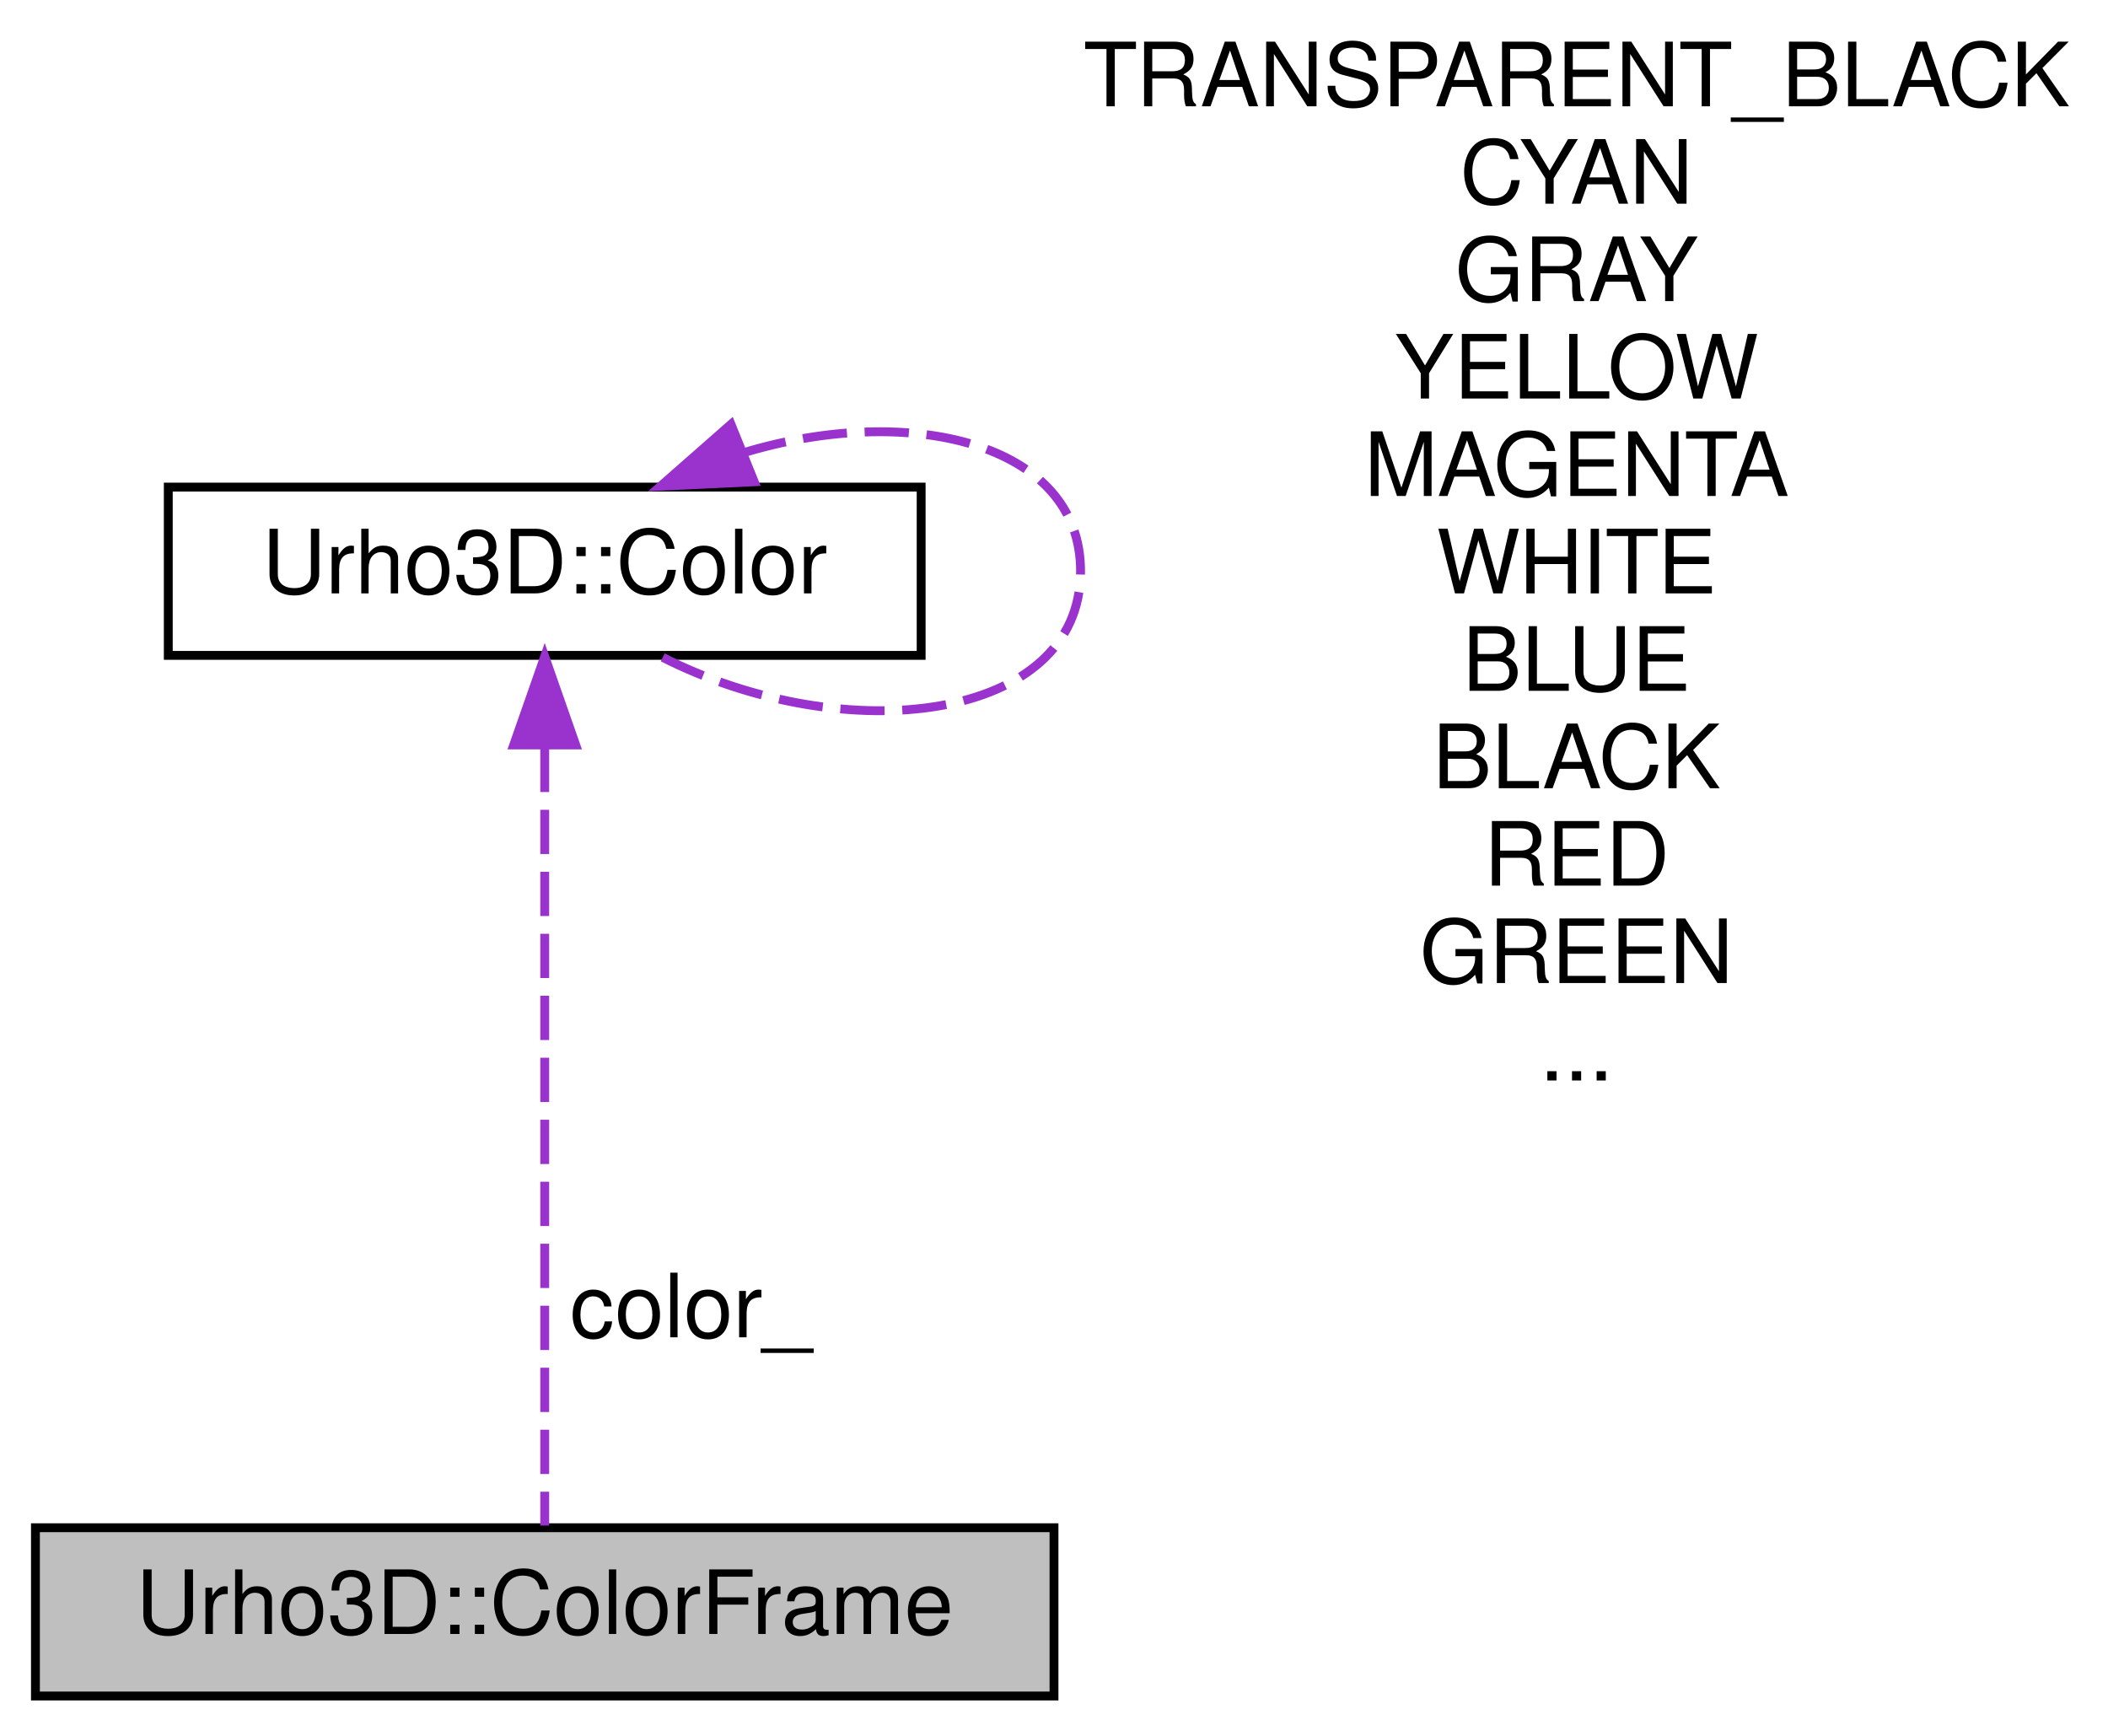
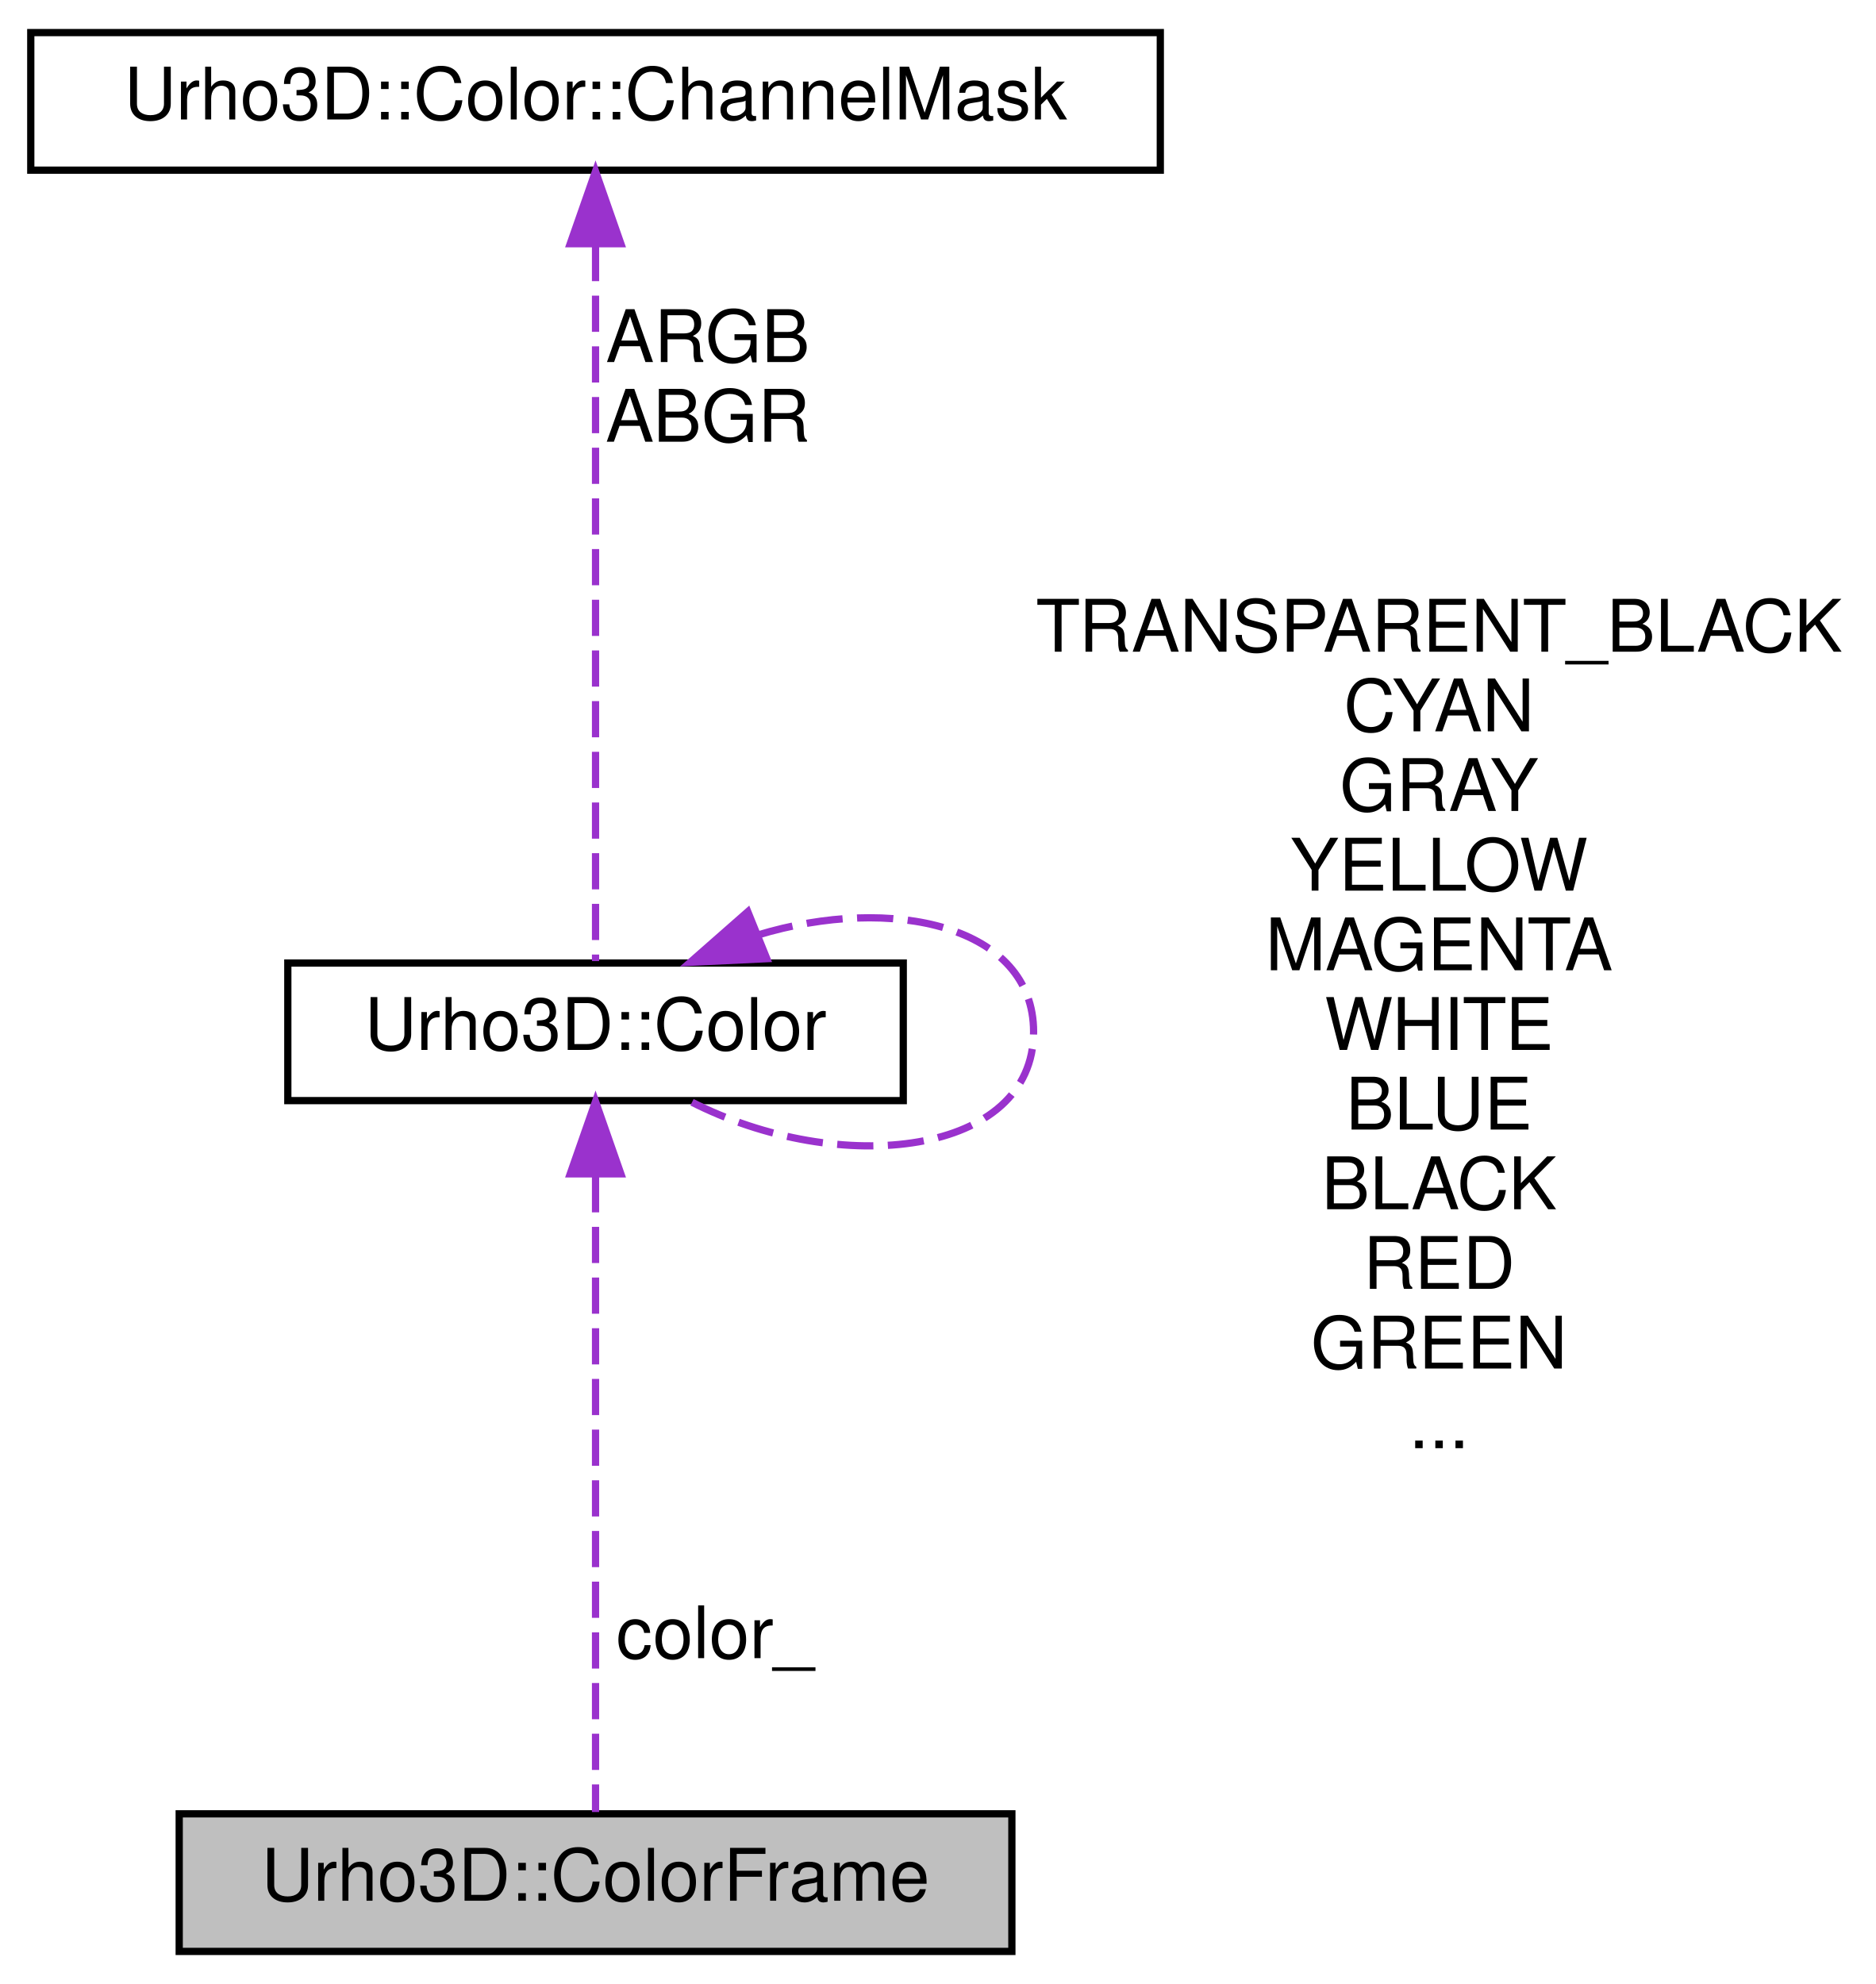
- <svg xmlns="http://www.w3.org/2000/svg" xmlns:xlink="http://www.w3.org/1999/xlink" width="238pt" height="196pt" viewBox="0.00 0.00 238.00 196.00">
-   <g id="graph0" class="graph" transform="scale(1 1) rotate(0) translate(4 192)">
+ <svg xmlns="http://www.w3.org/2000/svg" xmlns:xlink="http://www.w3.org/1999/xlink" width="259pt" height="274pt" viewBox="0.00 0.00 258.50 274.00">
+   <g id="graph0" class="graph" transform="scale(1 1) rotate(0) translate(4 270)">
    <g id="node1" class="node">
-       <polygon fill="#bfbfbf" stroke="#000000" points="0,-.5 0,-19.5 115,-19.5 115,-.5 0,-.5" />
-       <text text-anchor="middle" x="57.5" y="-7.5" font-family="Helvetica,sans-Serif" font-size="10.00" fill="#000000">Urho3D::ColorFrame</text>
+       <polygon fill="#bfbfbf" stroke="#000000" points="20.5,-.5 20.5,-19.5 135.5,-19.5 135.5,-.5 20.5,-.5" />
+       <text text-anchor="middle" x="78" y="-7.5" font-family="Helvetica,sans-Serif" font-size="10.00" fill="#000000">Urho3D::ColorFrame</text>
    </g>
    <g id="node2" class="node">
      <g id="a_node2">
        <a xlink:href="class_urho3_d_1_1_color.html" target="_top" xlink:title="RGBA color. ">
-           <polygon fill="none" stroke="#000000" points="15,-118 15,-137 100,-137 100,-118 15,-118" />
-           <text text-anchor="middle" x="57.5" y="-125" font-family="Helvetica,sans-Serif" font-size="10.00" fill="#000000">Urho3D::Color</text>
+           <polygon fill="none" stroke="#000000" points="35.5,-118 35.5,-137 120.5,-137 120.5,-118 35.5,-118" />
+           <text text-anchor="middle" x="78" y="-125" font-family="Helvetica,sans-Serif" font-size="10.00" fill="#000000">Urho3D::Color</text>
        </a>
      </g>
    </g>
    <g id="edge1" class="edge">
-       <path fill="none" stroke="#9a32cd" stroke-dasharray="5,2" d="M57.5,-107.566C57.5,-82.083 57.5,-38.966 57.5,-19.748" />
-       <polygon fill="#9a32cd" stroke="#9a32cd" points="54,-107.884 57.5,-117.885 61,-107.885 54,-107.884" />
-       <text text-anchor="middle" x="74" y="-41" font-family="Helvetica,sans-Serif" font-size="10.00" fill="#000000"> color_</text>
+       <path fill="none" stroke="#9a32cd" stroke-dasharray="5,2" d="M78,-107.566C78,-82.083 78,-38.966 78,-19.748" />
+       <polygon fill="#9a32cd" stroke="#9a32cd" points="74.5,-107.884 78,-117.885 81.5,-107.885 74.5,-107.884" />
+       <text text-anchor="middle" x="94.5" y="-41" font-family="Helvetica,sans-Serif" font-size="10.00" fill="#000000"> color_</text>
+     </g>
+     <g id="edge3" class="edge">
+       <path fill="none" stroke="#9a32cd" stroke-dasharray="5,2" d="M100.359,-140.853C119.014,-146.547 138.5,-142.096 138.5,-127.5 138.5,-110.438 111.874,-107.238 91.072,-117.902" />
+       <polygon fill="#9a32cd" stroke="#9a32cd" points="101.655,-137.602 91.072,-137.098 99.031,-144.091 101.655,-137.602" />
+       <text text-anchor="middle" x="194.5" y="-180" font-family="Helvetica,sans-Serif" font-size="10.00" fill="#000000"> TRANSPARENT_BLACK</text>
+       <text text-anchor="middle" x="194.5" y="-169" font-family="Helvetica,sans-Serif" font-size="10.00" fill="#000000">CYAN</text>
+       <text text-anchor="middle" x="194.5" y="-158" font-family="Helvetica,sans-Serif" font-size="10.00" fill="#000000">GRAY</text>
+       <text text-anchor="middle" x="194.5" y="-147" font-family="Helvetica,sans-Serif" font-size="10.00" fill="#000000">YELLOW</text>
+       <text text-anchor="middle" x="194.5" y="-136" font-family="Helvetica,sans-Serif" font-size="10.00" fill="#000000">MAGENTA</text>
+       <text text-anchor="middle" x="194.5" y="-125" font-family="Helvetica,sans-Serif" font-size="10.00" fill="#000000">WHITE</text>
+       <text text-anchor="middle" x="194.5" y="-114" font-family="Helvetica,sans-Serif" font-size="10.00" fill="#000000">BLUE</text>
+       <text text-anchor="middle" x="194.5" y="-103" font-family="Helvetica,sans-Serif" font-size="10.00" fill="#000000">BLACK</text>
+       <text text-anchor="middle" x="194.5" y="-92" font-family="Helvetica,sans-Serif" font-size="10.00" fill="#000000">RED</text>
+       <text text-anchor="middle" x="194.5" y="-81" font-family="Helvetica,sans-Serif" font-size="10.00" fill="#000000">GREEN</text>
+       <text text-anchor="middle" x="194.5" y="-70" font-family="Helvetica,sans-Serif" font-size="10.00" fill="#000000">...</text>
+     </g>
+     <g id="node3" class="node">
+       <g id="a_node3">
+         <a xlink:href="struct_urho3_d_1_1_color_1_1_channel_mask.html" target="_top" xlink:title="Mask describing color channels. ">
+           <polygon fill="none" stroke="#000000" points="0,-246.5 0,-265.5 156,-265.5 156,-246.5 0,-246.5" />
+           <text text-anchor="middle" x="78" y="-253.5" font-family="Helvetica,sans-Serif" font-size="10.00" fill="#000000">Urho3D::Color::ChannelMask</text>
+         </a>
+       </g>
    </g>
    <g id="edge2" class="edge">
-       <path fill="none" stroke="#9a32cd" stroke-dasharray="5,2" d="M79.859,-140.853C98.514,-146.547 118,-142.096 118,-127.5 118,-110.438 91.374,-107.238 70.572,-117.902" />
-       <polygon fill="#9a32cd" stroke="#9a32cd" points="81.155,-137.602 70.572,-137.098 78.531,-144.091 81.155,-137.602" />
-       <text text-anchor="middle" x="174" y="-180" font-family="Helvetica,sans-Serif" font-size="10.00" fill="#000000"> TRANSPARENT_BLACK</text>
-       <text text-anchor="middle" x="174" y="-169" font-family="Helvetica,sans-Serif" font-size="10.00" fill="#000000">CYAN</text>
-       <text text-anchor="middle" x="174" y="-158" font-family="Helvetica,sans-Serif" font-size="10.00" fill="#000000">GRAY</text>
-       <text text-anchor="middle" x="174" y="-147" font-family="Helvetica,sans-Serif" font-size="10.00" fill="#000000">YELLOW</text>
-       <text text-anchor="middle" x="174" y="-136" font-family="Helvetica,sans-Serif" font-size="10.00" fill="#000000">MAGENTA</text>
-       <text text-anchor="middle" x="174" y="-125" font-family="Helvetica,sans-Serif" font-size="10.00" fill="#000000">WHITE</text>
-       <text text-anchor="middle" x="174" y="-114" font-family="Helvetica,sans-Serif" font-size="10.00" fill="#000000">BLUE</text>
-       <text text-anchor="middle" x="174" y="-103" font-family="Helvetica,sans-Serif" font-size="10.00" fill="#000000">BLACK</text>
-       <text text-anchor="middle" x="174" y="-92" font-family="Helvetica,sans-Serif" font-size="10.00" fill="#000000">RED</text>
-       <text text-anchor="middle" x="174" y="-81" font-family="Helvetica,sans-Serif" font-size="10.00" fill="#000000">GREEN</text>
-       <text text-anchor="middle" x="174" y="-70" font-family="Helvetica,sans-Serif" font-size="10.00" fill="#000000">...</text>
+       <path fill="none" stroke="#9a32cd" stroke-dasharray="5,2" d="M78,-236.173C78,-208.224 78,-158.304 78,-137.27" />
+       <polygon fill="#9a32cd" stroke="#9a32cd" points="74.5,-236.342 78,-246.342 81.5,-236.342 74.5,-236.342" />
+       <text text-anchor="middle" x="93.5" y="-220" font-family="Helvetica,sans-Serif" font-size="10.00" fill="#000000"> ARGB</text>
+       <text text-anchor="middle" x="93.5" y="-209" font-family="Helvetica,sans-Serif" font-size="10.00" fill="#000000">ABGR</text>
    </g>
  </g>
</svg>
